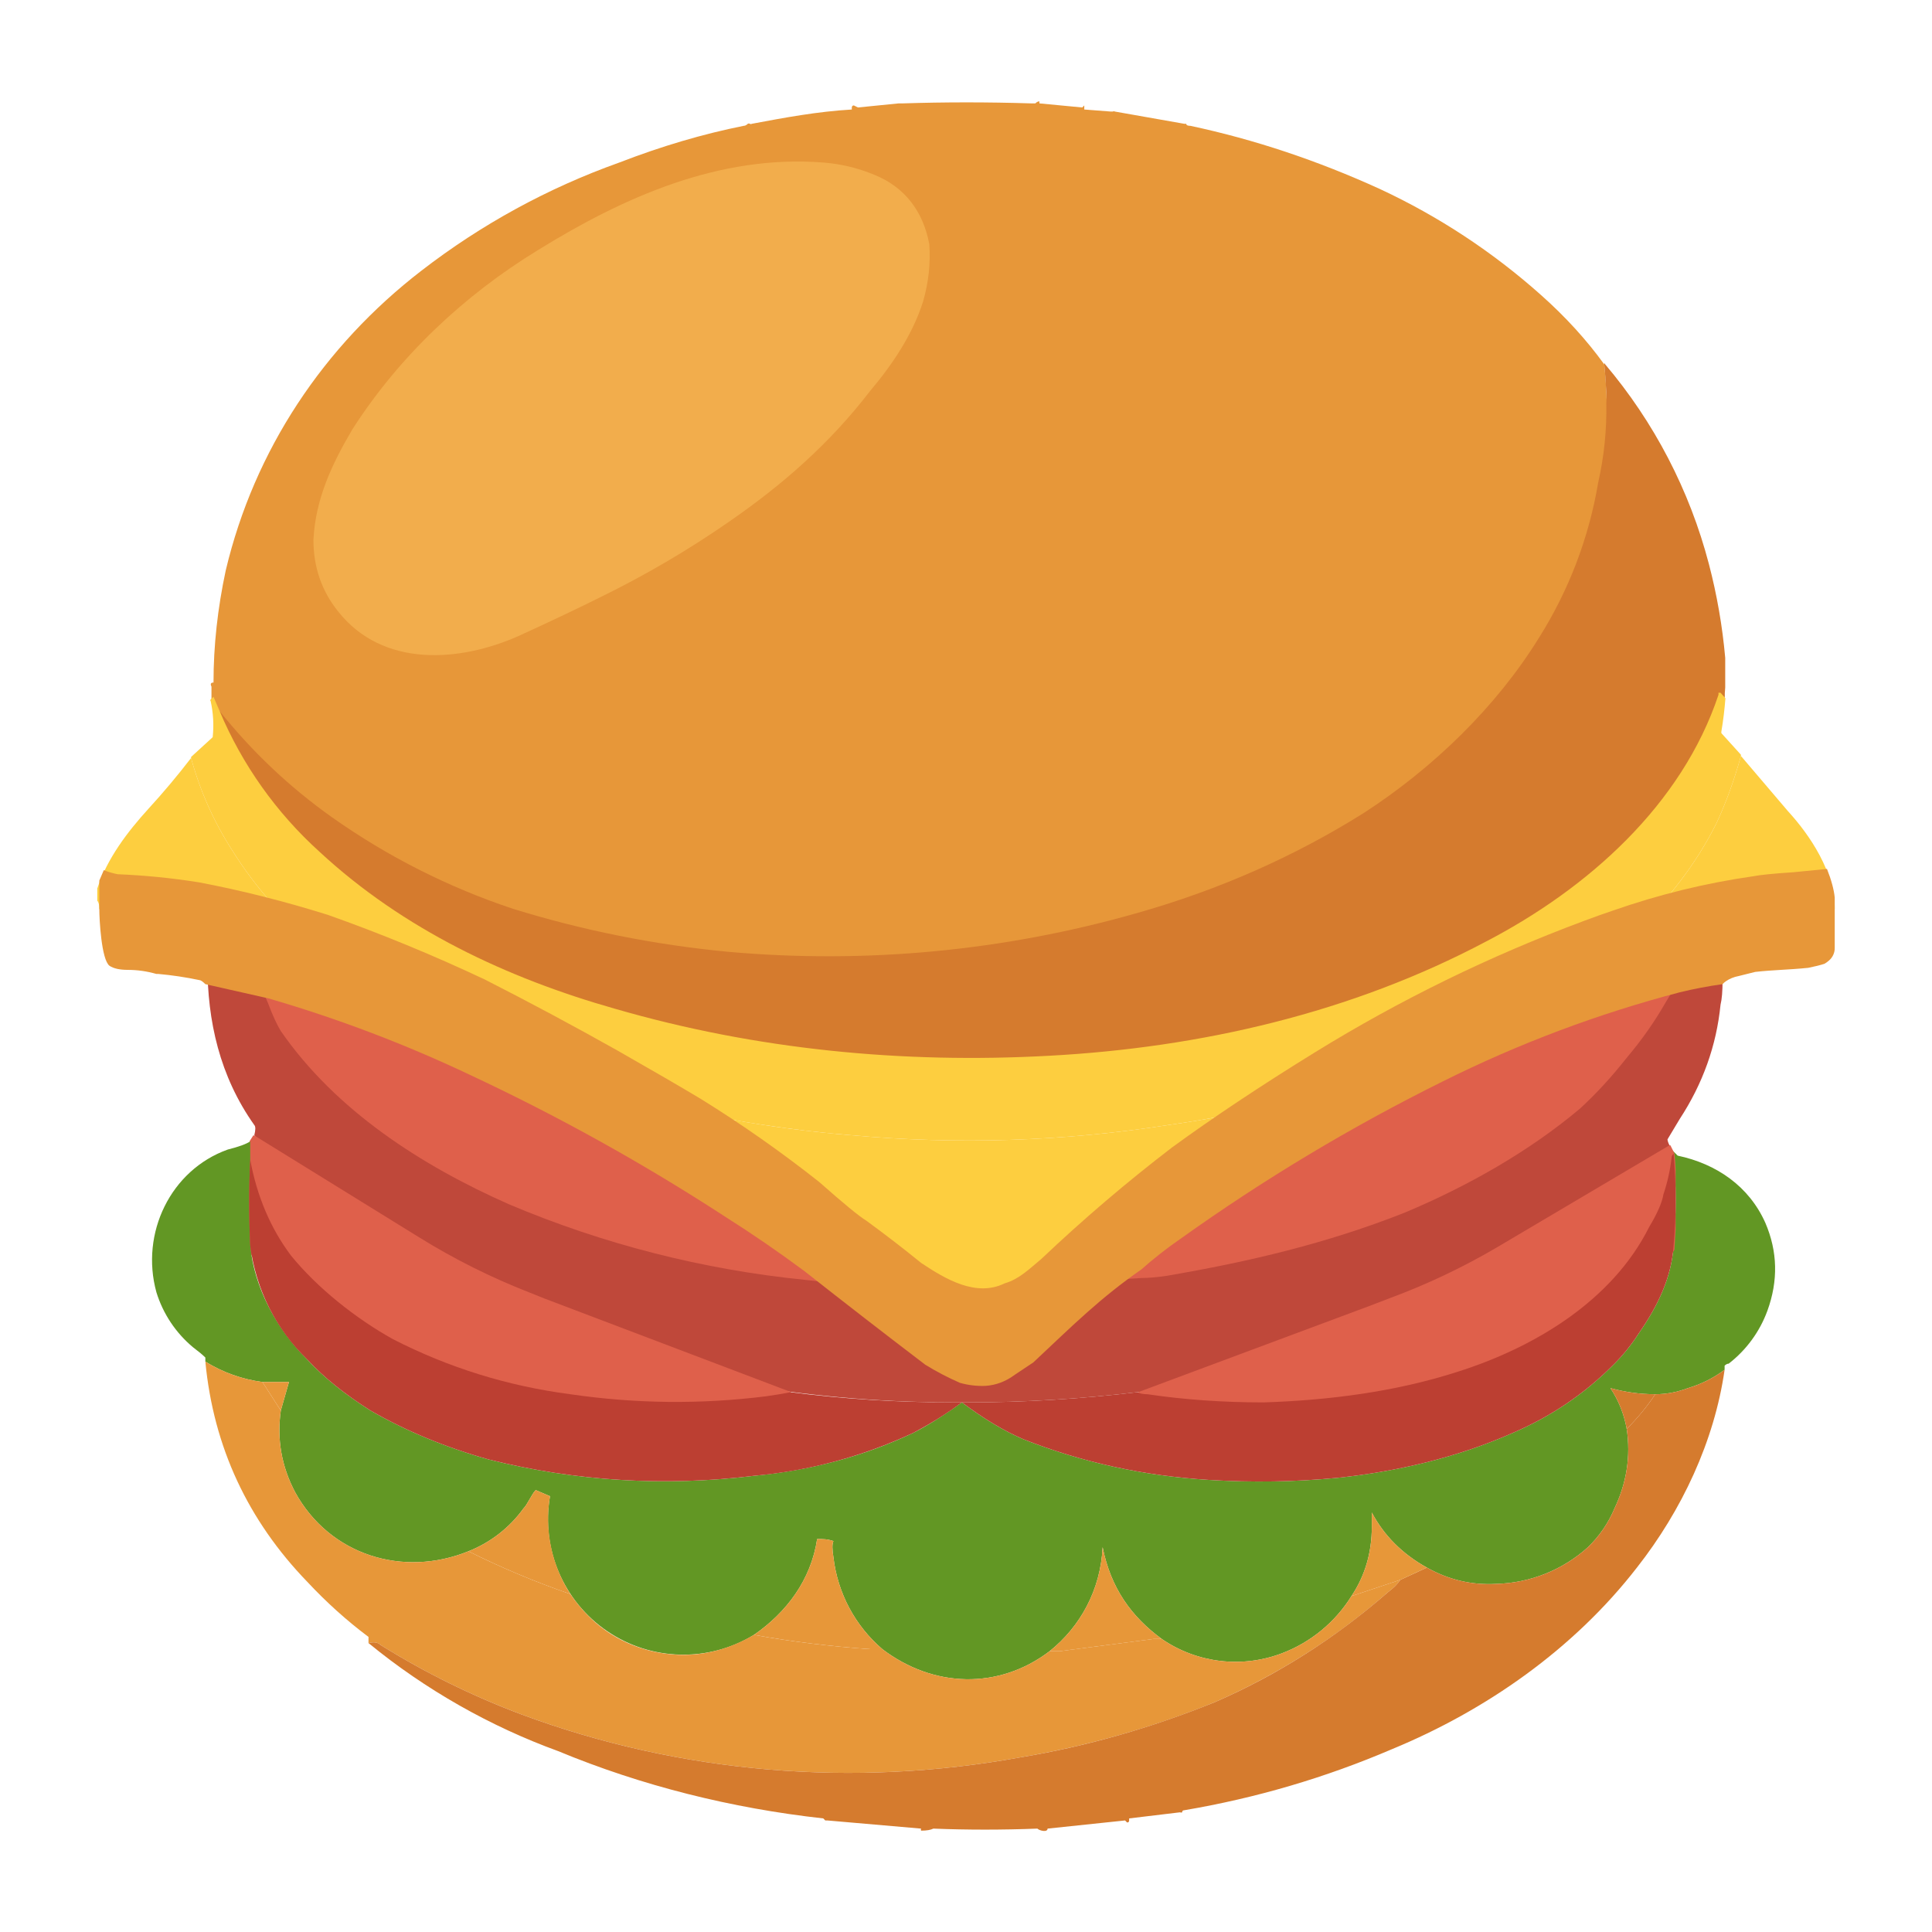
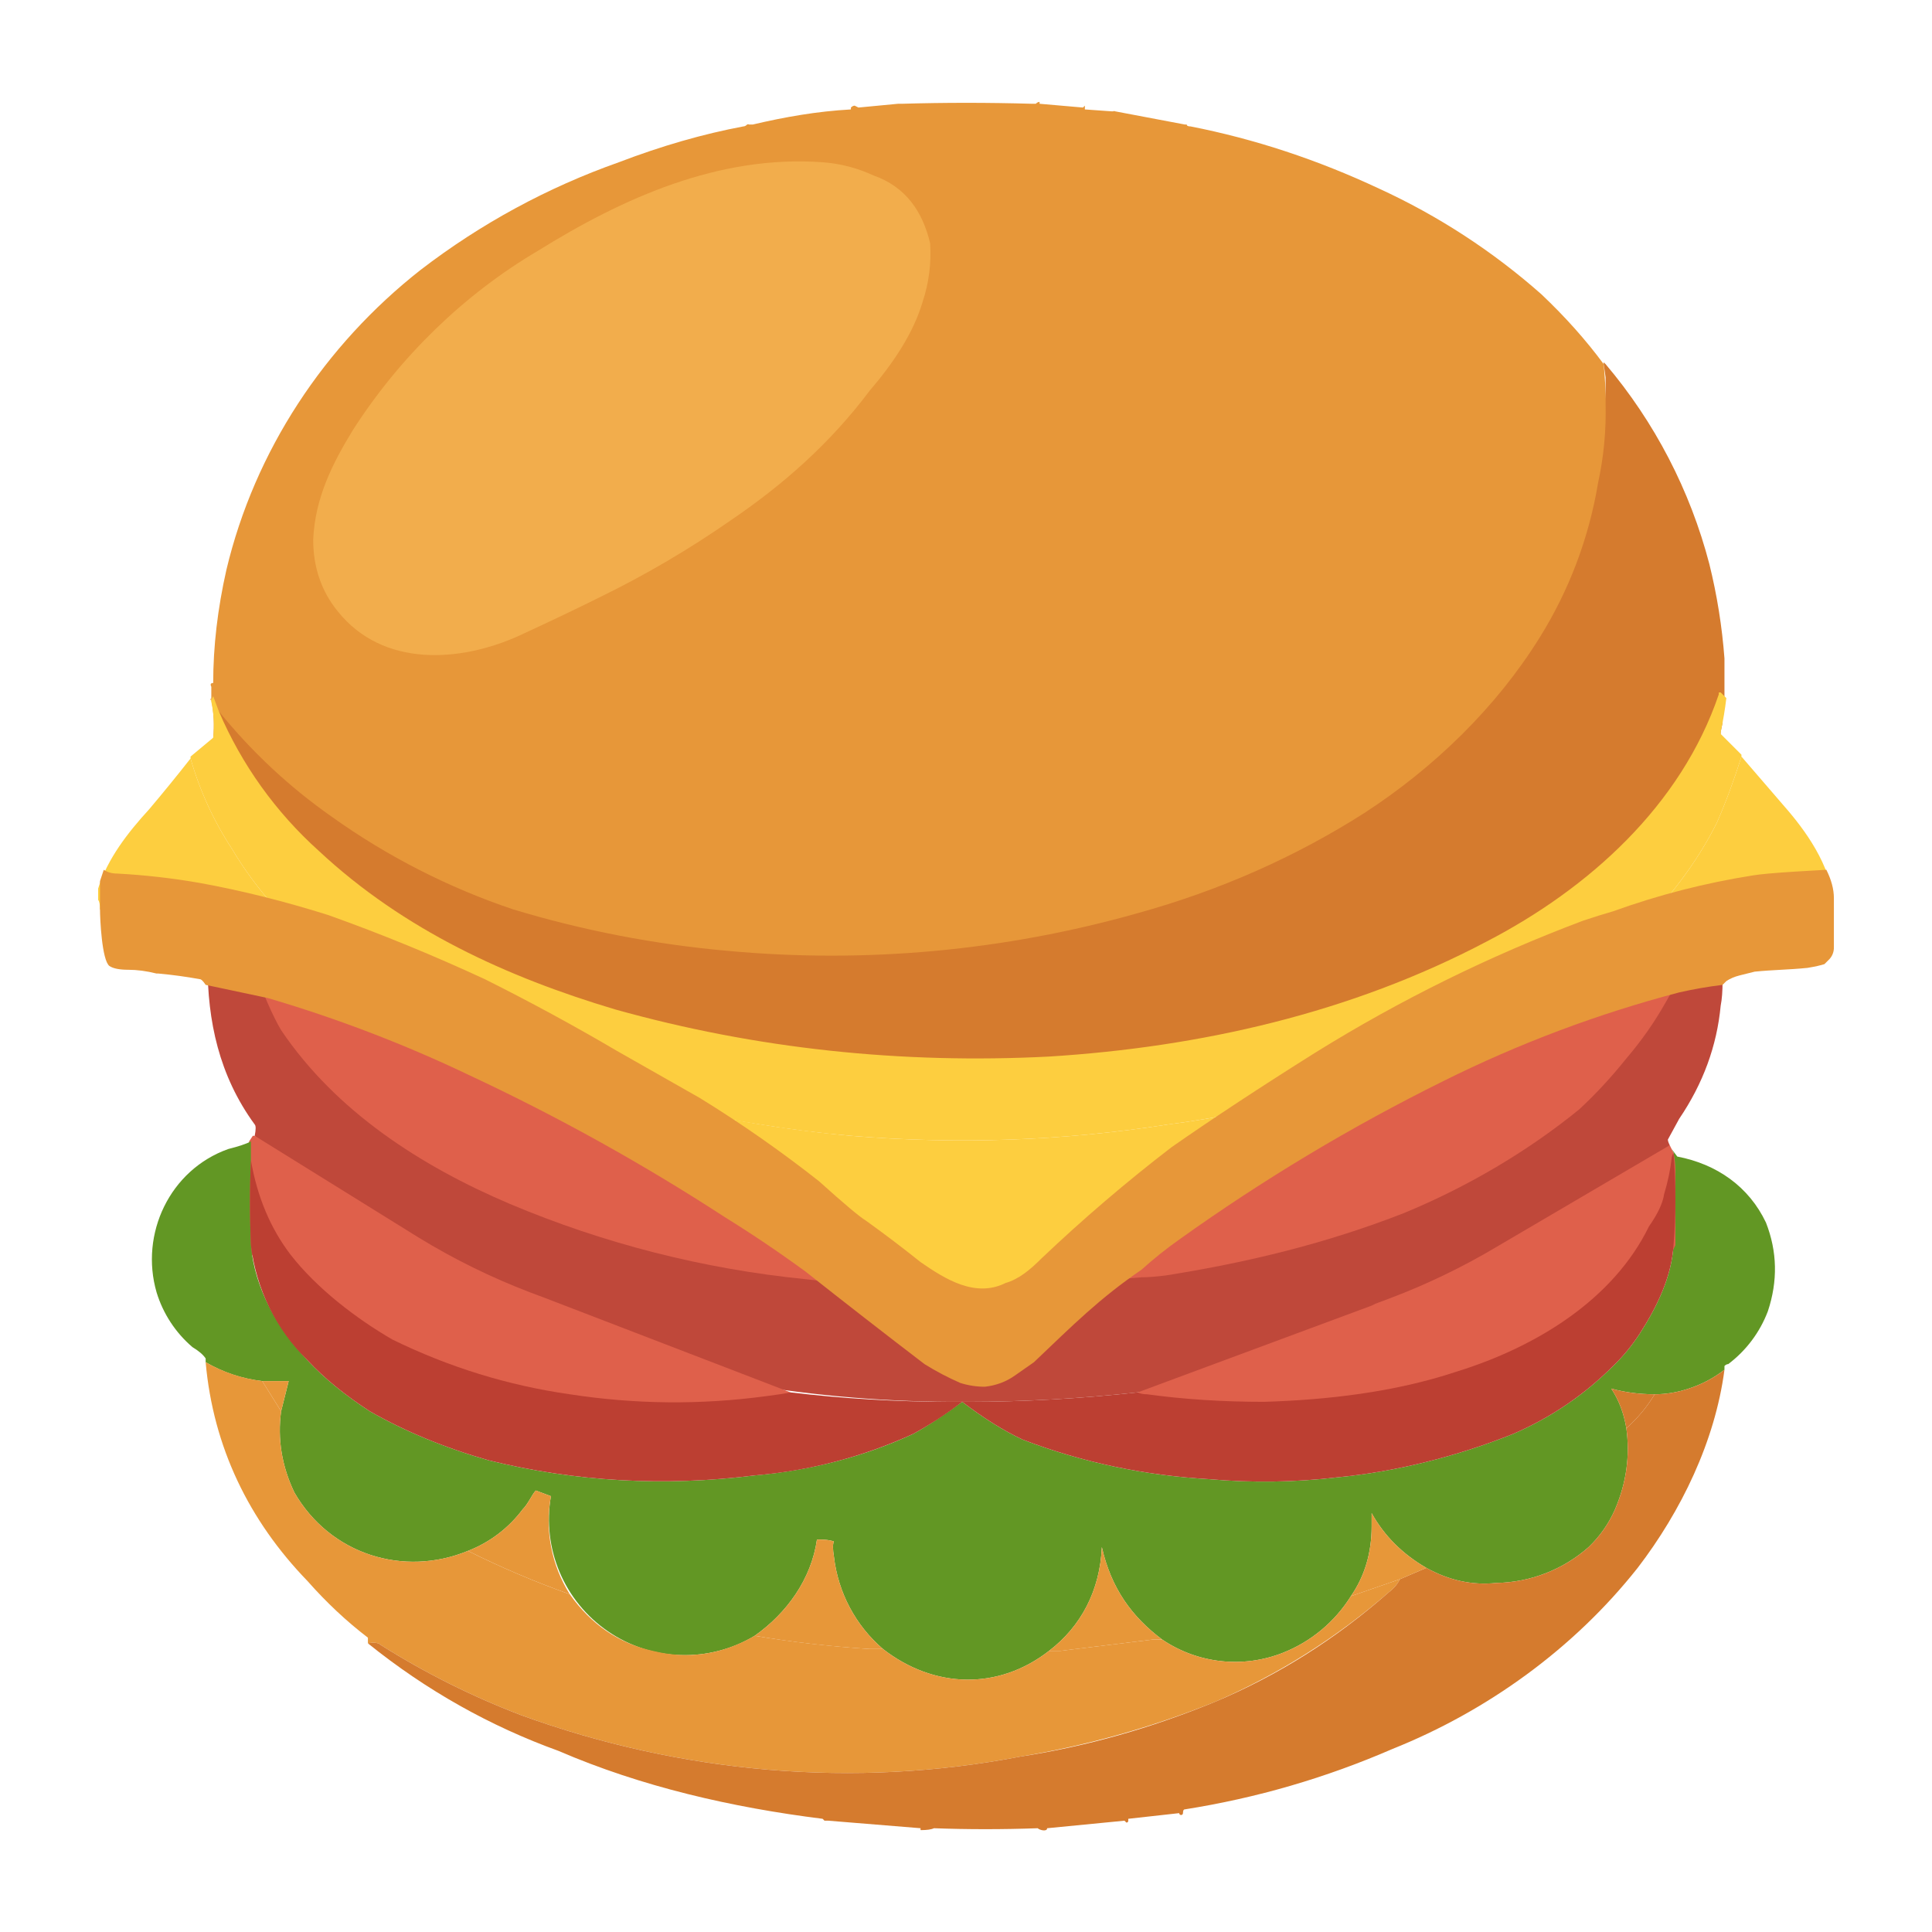
- <svg xmlns="http://www.w3.org/2000/svg" viewBox="37.5 37.2 947.4 947.4">
-   <path fill="#E79739" d="M824.2 215.9q2 20 1 39a163 163 0 0 1-4 39 207 207 0 0 1-29 76c-21 34-52 64-86 86q-51 32-111 49a551 551 0 0 1-201 19 523 523 0 0 1-105-21 339 339 0 0 1-89-45 271 271 0 0 1-55-52l-3-7q1-9-1-18v-7q-1-2 1-2 0-27 6-55c14-59 48-110 96-147a352 352 0 0 1 97-53q31-12 61-18 1 0 2-1a1 1 0 0 1 1 0q.5.3 1 0c16-3 32-6 49-7v-1q.1-1 1-1l2 1 20-2h2q31-1 63 0h2q1-1 2-1v1l21 2 1-1v2l13 1h1a1 1 0 0 1 1 0l34 6h1q0 1 2 1 47 10 93 31a324 324 0 0 1 79 52q18 16 31 34" />
-   <path fill="#F2AD4C" d="M466.2 122.9c15 6 24 18 27 34q1 14-3 28c-5 16-15 31-26 44-20 26-43 46-69 64a482 482 0 0 1-63 37q-16 8-40 19c-29 13-67 16-89-12q-12-15-12-35c1-20 9-37 19-54 23-36 55-66 91-88 42-26 89-47 140-43q13 1 25 6" />
-   <path fill="#D57B2E" d="M552.2 574.9c74-4 148-21 214-56 50-26 96-67 114-121v-1h1v-1l.6-4 .2-1.3.4-2.7.2-1.5.4-3.8v-1.1l.3-2.9v-1.5l.2-2.8v-14.5a279 279 0 0 0-8-46 249 249 0 0 0-51-98.1q0-.2-.3-.5v.7l.5 6 .1 1.8.3 4.4.1 1.6.1 2.4-.1 2.8a163 163 0 0 1-4 39 207 207 0 0 1-29 76c-21 34-52 64-86 86q-51 32-111 49a551 551 0 0 1-201 19 523 523 0 0 1-105-21 339 339 0 0 1-89-45 271 271 0 0 1-55-52v20a200 200 0 0 0 49 69c41 38 92 62 145 77 69 20 141 27 213 23" />
-   <path fill="#E79739" d="M141.2 379.9v1q-1 0 0-1" />
-   <path fill="#FDCE3F" d="M751.2 535.9a747 747 0 0 1 77-32q6-5 11-10c16-15 30-33 40-53q7-15 12-33v-.6l-9.6-10.6v-.7a179 179 0 0 0 2-16.4l-2.4-2.7h-1v1c-18 54-64 95-114 121-66 35-140 52-214 56-72 4-144-3-213-23-53-15-104-39-145-77a195 195 0 0 1-49-69l-3-7-1.4 1.3v.8a55 55 0 0 1 1 17.7l-10.6 9.7v.5a162 162 0 0 0 20 45q18 29 47 52 39 14 77 32 33 17 65 35a527 527 0 0 0 70.2 15.7 601 601 0 0 0 44.8 5.3q78 7 155-5 36-5 72-15 27-17 69-38" />
-   <path fill="#FDCE3F" d="m891.2 407.9 23 27c11 12 23 30 23 48l-20 2q-15 1-20 2-35 5-69 17 6-5 11-10c16-15 30-33 40-53q7-15 12-33" />
-   <path fill="#FDCE3F" d="M131.2 408.9a162 162 0 0 0 20 45q18 29 47 52a581 581 0 0 0-63-16q-18-3-40-4a36 36 0 0 1-9-3q0-3-1-4v-6c5-15 15-28 25-39q11-12 21-25" />
-   <path fill="#BF483A" d="M882.2 506.9v11q0 8-1 12-3 30-20 56l-6 10q0 1 1 3-19 24-43 41-42 32-92 50-39 15-79 22-21 5-47 8-42 5-83 5h-8a621 621 0 0 1-110-10q-53-9-103-29-46-18-85-48a196 196 0 0 1-27-24l-17-20q1-4 0-5c-17-24-23-51-23-79q0-1-1-3l31 7q3 8 6 13c27 39 69 66 112 85a501 501 0 0 0 145 37q29 23 59 46 8 5 17 9c10 3 19 2 27-4l9-6c20-19 33-32 53-46q5 0 12-1c41-7 79-16 117-31 31-13 61-30 86-51q12-11 23-25 11-13 19-27 14-4 28-6" />
-   <path fill="#DF604B" d="m854.9 512.3-.7.6c-38 10-74 25-109 42a936 936 0 0 0-129 78q-9 6-19 15l-2 1a270 270 0 0 0-20.9 16.4l22.9-1.4q5 0 12-1c41-7 79-16 117-31 31-13 61-30 86-51q12-11 23-25 11-13 19-27l11.7-19.4q-5.6 1.3-11 2.8" />
-   <path fill="#DF604B" d="m434 649.8-1.8-.9a988 988 0 0 0-164-97q-48-23-99-38l-.3-.5-7.2-1.6 7.5 18q3 8 6 13c27 39 69 66 112 85a501 501 0 0 0 145 37l24.2 2.7z" />
-   <path fill="#FDCE3F" d="M682.2 573.9a1148 1148 0 0 0-70 47 801 801 0 0 0-64 55c-6 5-11 10-18 12-14 7-29-2-41-10a659 659 0 0 0-27-21q-5-3-23-19a619 619 0 0 0-58-41q-15-9-41-24 54 16 115 21 78 7 155-5 36-5 72-15" />
-   <path fill="#DF604B" d="M167.8 663a194 194 0 0 0 55.2 45 282 282 0 0 0 92.1 28.6 375 375 0 0 0 110.2-.5v-16.3L304.6 674l-7.5-3a330 330 0 0 1-54-27l-80.9-50h-.5l-1.8 2.8v9.2q-1.2 21 0 42 0 2 .4 3.8a116 116 0 0 0 7.5 11.3" />
-   <path fill="#629724" d="M160.2 596.9v9q-1 21 0 42c2 21 13 41 28 56q12 13 31 25 26 15 58 24 64 16 130 8 42-4 78-21 10-5 24-15 16 12 30 18 43 17 91 20 32 2 63-1c29-3 59-10 86-22q28-12 49-33a91 91 0 0 0 13-16c9-13 16-27 17-43q2-22 0-45l-1-2 3 3c19 4 35 15 43 33q9 21 1 43a58 58 0 0 1-19 26q-1 0-2 1v2a57 57 0 0 1-18 9q-8 3-16 3-11 0-22-3 6 9 8 20 3 20-6 39a57 57 0 0 1-13 19 70 70 0 0 1-45 18q-18 1-34-8-18-10-27-27v7q0 19-10 34a69 69 0 0 1-34 28 64 64 0 0 1-59-7c-15-11-25-25-29-45-1 21-11 39-26 51-25 19-57 18-82-1a70 70 0 0 1-24-45q-1-6 0-8c-3-1-5-1-8-1-3 20-15 36-31 47a66.4 66.4 0 0 1-100-68l-7-3c-2 2-4 7-6 9a61 61 0 0 1-27 21c-32 13-68 2-85-29q-10-19-7-40l4-14h-13a71 71 0 0 1-28-10v-2q-2-2-6-5a57 57 0 0 1-18-27c-8-29 7-60 35-70q8-2 11-4" />
-   <path fill="#DF604B" d="M859.2 639.9v-28.7q-.1-4.1-.6-8.3v-.1l-2-4h-.4L771 649.2a329 329 0 0 1-51.5 24.4l-7.6 2.9-1.5.6L595.3 720v16.6q1.8.3 3.7.3c18.3 2.7 38 4 58.3 4h.5a357 357 0 0 0 99.3-15.7c27.6-8.7 76.7-30 101.5-75.2l.1-2z" />
-   <path fill="#BC3F32" d="M509.2 724.9h3q41 0 83-5 2 1 5 1 27 4 57 4c31-1 64-5 95-15 38-12 76-35 94-71q6-10 7-16 3-9 4-18 0-1 1-2 2 23 0 45c-1 16-8 30-17 43a91 91 0 0 1-13 16q-21 21-49 33c-27 12-57 19-86 22q-31 3-63 1-48-3-91-20-14-6-30-18" />
-   <path fill="#BC3F32" d="M160.2 605.9q5 27 20 47c13 16 32 31 50 41q41 21 87 27 48 7 96 1 7-1 12-2 39 5 79 5h5a186 186 0 0 1-24 15 233 233 0 0 1-78 21q-66 8-130-8-32-9-58-24-19-12-31-25a94 94 0 0 1-28-56q-1-21 0-42" />
-   <path fill="#E79739" d="m166.2 714.9 9 14q-3 21 7 40c17 31 53 42 85 29q24 12 50 21 15 22 40 28 26 6 50-8 28 5 57 7h6c25 19 57 20 82 1h5l46-6h4a64 64 0 0 0 59 7 69 69 0 0 0 34-28l24-8q-2 3-6 6a327 327 0 0 1-85 54 450 450 0 0 1-95 27c-82 15-167 8-245-21a390 390 0 0 1-69-34q-2-2-6-1v-3q-16-12-30-27c-29-30-46-66-50-108q13 8 28 10" />
-   <path fill="#D57B2E" d="M883.2 708.9c-5 35-21 69-43 97-31 40-74 70-120 89q-49 21-102 30-1 0-1 1a1 1 0 0 1-1 0l-25 3v1q0 1-1 1l-1-1-38 4c0 2-4 1-5 0q-26 1-51 0-2 1-6 1a1 1 0 0 1 0-1l-46-4h-1l-1-1c-45-5-89-16-130-33-33-12-65-30-93-53q4-1 6 1a390 390 0 0 0 69 34c78 29 163 36 245 21q48-8 95-27 46-20 85-54 4-3 6-6l13-6q16 9 34 8a70 70 0 0 0 45-18 57 57 0 0 0 13-19q9-19 6-39 8-8 14-17 8 0 16-3a57 57 0 0 0 18-9" />
-   <path fill="#E79739" d="m933.4 463.3-16.2 1.6q-15 1-20 2-35 5-69 16.9-6 2-14 5a748 748 0 0 0-132 64.5q-40 24.7-70 46.6a799 799 0 0 0-64 54.6c-6 5-11 10-18 12-14 6.9-29-2-41-10a655 655 0 0 0-27-20.8q-5-3-23-18.9a618 618 0 0 0-58-40.7q-15-9-41-23.8-32-18-65-34.8-38-17.9-77-31.7-32-10-63-15.9a341 341 0 0 0-40-4q-3.6-.7-6.8-2l-2.2 5.1v14c0 4.9 1 24.8 5 27.8q3 2 9 2 7 0 14 2h1q10 .9 20 3 1 0 3 2l31 7a663 663 0 0 1 99 37.6 1029 1029 0 0 1 125 69.5 628 628 0 0 1 39 26.8 4418 4418 0 0 0 59 45.7 136 136 0 0 0 17 8.9 40 40 0 0 0 12.5 1.5q7.8-.5 14.5-5.5l9-6c20-18.8 33-31.7 53-45.6a198 198 0 0 1 19-14.9 936 936 0 0 1 129-77.4 602 602 0 0 1 116-43.6 213 213 0 0 1 21-4q.7-.8 1.6-1.4 2.7-1.9 6.4-2.6l8-2c9-1 16-1 26-2q5-1 8-2 1.2-.7 2.2-1.6a8 8 0 0 0 2.8-6.4v-24.5q-.6-5.9-3.8-14" />
-   <path fill="#E79739" d="m175.2 728.9-9-14h13z" />
-   <path fill="#D57B2E" d="M849.2 720.9q-6 9-14 17-2-11-8-20 11 3 22 3" />
-   <path fill="#E79739" d="M317.2 818.9q-26-9-50-21a61 61 0 0 0 27-21c2-2 4-7 6-9l7 3a68 68 0 0 0 10 48" />
-   <path fill="#E79739" d="m737.2 805.9-13 6-24 8q10-15 10-34v-7q9 17 27 27" />
-   <path fill="#E79739" d="M470.2 845.9h-6a533 533 0 0 1-57-7c16-11 28-27 31-47 3 0 5 0 8 1q-1 2 0 8a70 70 0 0 0 24 45" />
-   <path fill="#E79739" d="M607.2 840.9h-4l-46 6h-5c15-12 25-30 26-51 4 20 14 34 29 45" />
+ <svg xmlns="http://www.w3.org/2000/svg" viewBox="0 0 1024 1024">
+   <path fill="#E79739" d="M850 193q2 22 1 42a176 176 0 0 1-4 42 224 224 0 0 1-31 83c-23 36-56 69-93 93q-55 34-120 53a596 596 0 0 1-217 20 565 565 0 0 1-114-23 366 366 0 0 1-96-48 293 293 0 0 1-60-56l-3-8q1-10-1-20v-7q-1-2 1-2 0-29 7-60c15-63 52-119 103-159a380 380 0 0 1 105-57q34-13 66-19 1 0 2-1a1 1 0 0 1 1 0h2c17-4 34-7 52-8v-1q1-1 2-1l2 1 21-2h2q34-1 69 0h2q1-1 2-1v1l23 2 1-1v2l14 1h1a1 1 0 0 1 1 0l37 7h1q0 1 2 1 51 10 100 33a350 350 0 0 1 86 56q19 18 33 37" />
+   <path fill="#F2AD4C" d="M463 93c17 6 26 19 30 36q1 16-4 31c-5 17-16 33-28 47-21 28-46 50-74 69a521 521 0 0 1-68 40q-18 9-44 21c-31 14-72 17-96-13q-13-16-13-38c1-22 10-40 21-58 25-39 59-72 98-95 45-28 96-51 151-47q14 1 27 7" />
+   <path fill="#D57B2E" d="M556 581c80-4 160-23 232-60 54-28 103-73 123-131v-1h1v-1l1-5v-6l1-4v-24a302 302 0 0 0-8-50 269 269 0 0 0-55-106l-1-1v1l1 7v14a176 176 0 0 1-4 42 224 224 0 0 1-31 82c-23 37-56 69-93 93q-55 35-120 53a596 596 0 0 1-217 20 565 565 0 0 1-114-22 366 366 0 0 1-96-49 293 293 0 0 1-60-56v22a216 216 0 0 0 53 74c45 41 100 67 157 83 75 22 152 29 230 25" />
+   <path fill="#E79739" d="M112 370v1q-1 0 0-1" />
+   <path fill="#FDCE3F" d="M771 539a807 807 0 0 1 84-35l12-10c17-17 32-36 43-58q7-16 13-35v-1l-11-11v-1a193 193 0 0 0 3-18l-3-3h-1v1c-20 59-69 103-123 131-72 38-152 56-232 61-78 4-155-4-230-25-57-17-112-42-157-84a211 211 0 0 1-53-74l-3-8-1 2v1a59 59 0 0 1 1 19l-12 10v1a175 175 0 0 0 22 48q19 32 51 57 42 15 83 34 36 19 70 38a570 570 0 0 0 76 17 650 650 0 0 0 48 6q85 7 168-6 39-5 78-16 29-18 74-41" />
+   <path fill="#FDCE3F" d="m923 401 25 29c11 13 24 32 24 52l-21 2q-16 1-22 2-38 5-74 18l12-10c17-17 32-36 43-58q7-16 13-35" />
+   <path fill="#FDCE3F" d="M101 402a175 175 0 0 0 22 48q19 32 51 57a628 628 0 0 0-68-18q-20-3-44-4a39 39 0 0 1-9-3q0-4-1-5v-6c5-16 16-30 27-42q11-13 22-27" />
+   <path fill="#BF483A" d="M913 508v12q0 8-1 13-3 32-22 60l-6 11q0 1 1 3-21 26-47 44-45 35-99 54-42 17-85 24-23 6-51 9-46 5-90 5h-9a671 671 0 0 1-118-11q-58-9-112-31-50-19-92-52a212 212 0 0 1-29-26l-18-21q1-5 0-6c-19-26-25-55-25-85q0-1-1-3l33 7q4 9 7 14c29 42 74 72 121 92a542 542 0 0 0 157 40q31 25 63 50 9 5 19 10c11 3 20 2 29-5l10-6c21-21 35-35 57-50q5 0 13-1c44-8 85-17 126-34 34-14 66-32 93-55q13-12 25-27 12-14 21-29 15-4 30-6" />
+   <path fill="#DF604B" d="M883 514c-41 11-80 27-118 46a1012 1012 0 0 0-140 84q-9 6-20 16l-2 1a292 292 0 0 0-23 18l25-2q5 0 13-1c44-7 85-17 126-33 34-14 66-33 93-55q13-12 25-27 12-14 21-30l12-21z" />
+   <path fill="#DF604B" d="m429 662-2-1a1068 1068 0 0 0-178-105q-52-25-107-41l-8-2 8 19q4 9 7 14c29 43 74 72 121 92a542 542 0 0 0 157 40l26 3z" />
+   <path fill="#FDCE3F" d="M697 580a1241 1241 0 0 0-76 51 866 866 0 0 0-69 59c-6 6-12 11-19 13-16 8-32-2-45-10a712 712 0 0 0-29-23q-5-3-25-21a669 669 0 0 0-63-44q-16-10-44-26 59 17 124 23 85 7 168-6 39-5 78-16" />
+   <path fill="#DF604B" d="M141 676a210 210 0 0 0 59 49 305 305 0 0 0 100 31 405 405 0 0 0 119-1v-17l-130-50-8-3a357 357 0 0 1-59-29l-87-54h-1l-2 3v10q-1 22 0 45 0 2 1 4a125 125 0 0 0 8 13" />
+   <path fill="#629724" d="M133 605v10q-1 22 0 45c2 23 14 44 30 61q13 14 33 27 28 16 63 26 69 17 141 8 45-4 84-22 11-6 26-17 17 13 32 20 47 18 99 21 34 3 68-1c31-3 63-11 93-23q30-13 53-36a98 98 0 0 0 14-17c9-14 17-30 18-47q2-24 0-49l-1-2 3 4c21 4 38 16 47 35q9 23 1 47a63 63 0 0 1-21 28q-1 0-2 1v2a62 62 0 0 1-19 10q-9 3-18 3-12 0-23-3 6 9 8 21 3 22-6 43a62 62 0 0 1-14 20 76 76 0 0 1-49 19q-19 2-37-8-19-11-29-29v7q0 21-11 37a75 75 0 0 1-36 30 69 69 0 0 1-64-7c-16-12-27-27-32-49-1 23-11 42-28 55-27 21-61 20-88-1a76 76 0 0 1-26-49q-1-6 0-8c-3-1-6-1-9-1-3 21-16 39-33 51a72 72 0 0 1-108-74l-8-3c-2 2-4 7-7 10a66 66 0 0 1-29 22c-34 14-73 2-92-31q-10-21-7-43l4-16h-14a77 77 0 0 1-30-10v-2q-2-3-7-6a62 62 0 0 1-19-29c-9-31 7-65 38-76q8-2 12-4" />
+   <path fill="#DF604B" d="M888 651v-31q0-4-1-9l-2-4-92 54a356 356 0 0 1-56 27l-8 3-2 1-124 46v18h4c20 3 41 5 63 5a386 386 0 0 0 108-17c30-10 83-33 109-82l1-2z" />
+   <path fill="#BC3F32" d="M510 743h3q44 0 90-5 2 1 5 1 29 4 62 4c33-1 69-5 102-16 42-13 83-38 102-77q7-10 8-17 3-10 4-19 0-1 1-3 2 25 0 49c-1 17-9 33-18 47a98 98 0 0 1-14 17q-23 23-53 36c-30 12-62 20-93 23q-34 4-68 1-52-3-99-21-15-7-32-20" />
+   <path fill="#BC3F32" d="M133 615q5 29 21 50c14 18 35 34 54 45q45 22 94 29 52 8 104 1 8-1 13-2 42 5 85 5h6a201 201 0 0 1-26 17 252 252 0 0 1-84 22q-72 9-141-8-35-10-63-26-20-13-33-27a102 102 0 0 1-30-61q-1-23 0-45" />
+   <path fill="#E79739" d="m139 732 10 16q-3 22 7 43c19 33 58 45 92 31q26 13 54 23 17 24 44 30 28 7 54-8 30 5 61 7h7c27 21 61 22 88 1h6l49-6h5a69 69 0 0 0 64 7 75 75 0 0 0 36-30l26-9q-2 4-6 7a353 353 0 0 1-92 58 486 486 0 0 1-103 29c-88 17-180 9-265-22a422 422 0 0 1-74-37q-2-2-7-1v-3q-17-13-32-30c-31-32-50-71-54-116q14 8 30 10" />
+   <path fill="#D57B2E" d="M914 726c-5 38-23 75-46 105-34 43-80 76-130 96q-53 23-110 32-1 0-1 2a1 1 0 0 1-2 0l-27 3v1q0 1-1 1l-1-1-41 4c0 2-4 1-5 0q-28 1-55 0-2 1-7 1a1 1 0 0 1 0-1l-49-4h-2l-1-1c-48-6-96-17-140-36-36-13-70-32-101-57q5-1 7 1a422 422 0 0 0 74 37c85 31 177 39 265 22q52-8 103-29 50-21 92-58 4-3 6-7l14-6q18 10 37 8a76 76 0 0 0 49-19 62 62 0 0 0 14-20q9-21 6-43 9-8 15-18 9 0 18-3a62 62 0 0 0 19-10" />
+   <path fill="#E79739" d="m968 461-17 1q-16 1-22 2-38 6-74 19-7 2-16 5a808 808 0 0 0-142 70q-43 27-76 50a864 864 0 0 0-69 59c-6 6-12 11-19 13-16 8-32-2-45-11a708 708 0 0 0-29-22q-5-3-25-21a668 668 0 0 0-63-44l-44-25q-34-20-70-38-41-19-83-34-35-11-68-17a369 369 0 0 0-44-5q-4 0-7-2l-2 6v15c0 5 1 27 5 30q3 2 10 2t15 2h1q11 1 22 3 1 0 3 3l33 7a717 717 0 0 1 107 41 1112 1112 0 0 1 135 75 679 679 0 0 1 43 29 4775 4775 0 0 0 63 49 147 147 0 0 0 19 10 43 43 0 0 0 13 2q9-1 16-6l10-7c21-20 35-34 57-49a214 214 0 0 1 20-16 1012 1012 0 0 1 140-84 651 651 0 0 1 125-47 230 230 0 0 1 23-4l2-2q3-2 7-3l8-2c10-1 18-1 28-2q6-1 9-2l2-2a9 9 0 0 0 3-7v-26q0-7-4-15" />
+   <path fill="#E79739" d="m149 748-10-16h14z" />
+   <path fill="#D57B2E" d="M877 739q-6 10-15 18-2-12-8-21 11 3 23 3" />
+   <path fill="#E79739" d="M302 845q-28-10-54-23a66 66 0 0 0 29-22c3-3 5-8 7-10l8 3a73 73 0 0 0 10 52" />
+   <path fill="#E79739" d="m756 831-14 6-26 9q11-16 11-37v-7q10 18 29 29" />
+   <path fill="#E79739" d="M468 874h-7a576 576 0 0 1-61-7c17-12 30-30 33-51 3 0 6 0 9 1q-1 2 0 8a76 76 0 0 0 26 49" />
+   <path fill="#E79739" d="M616 869h-5l-49 6h-6c17-13 27-32 28-55 5 22 16 37 32 49" />
</svg>
